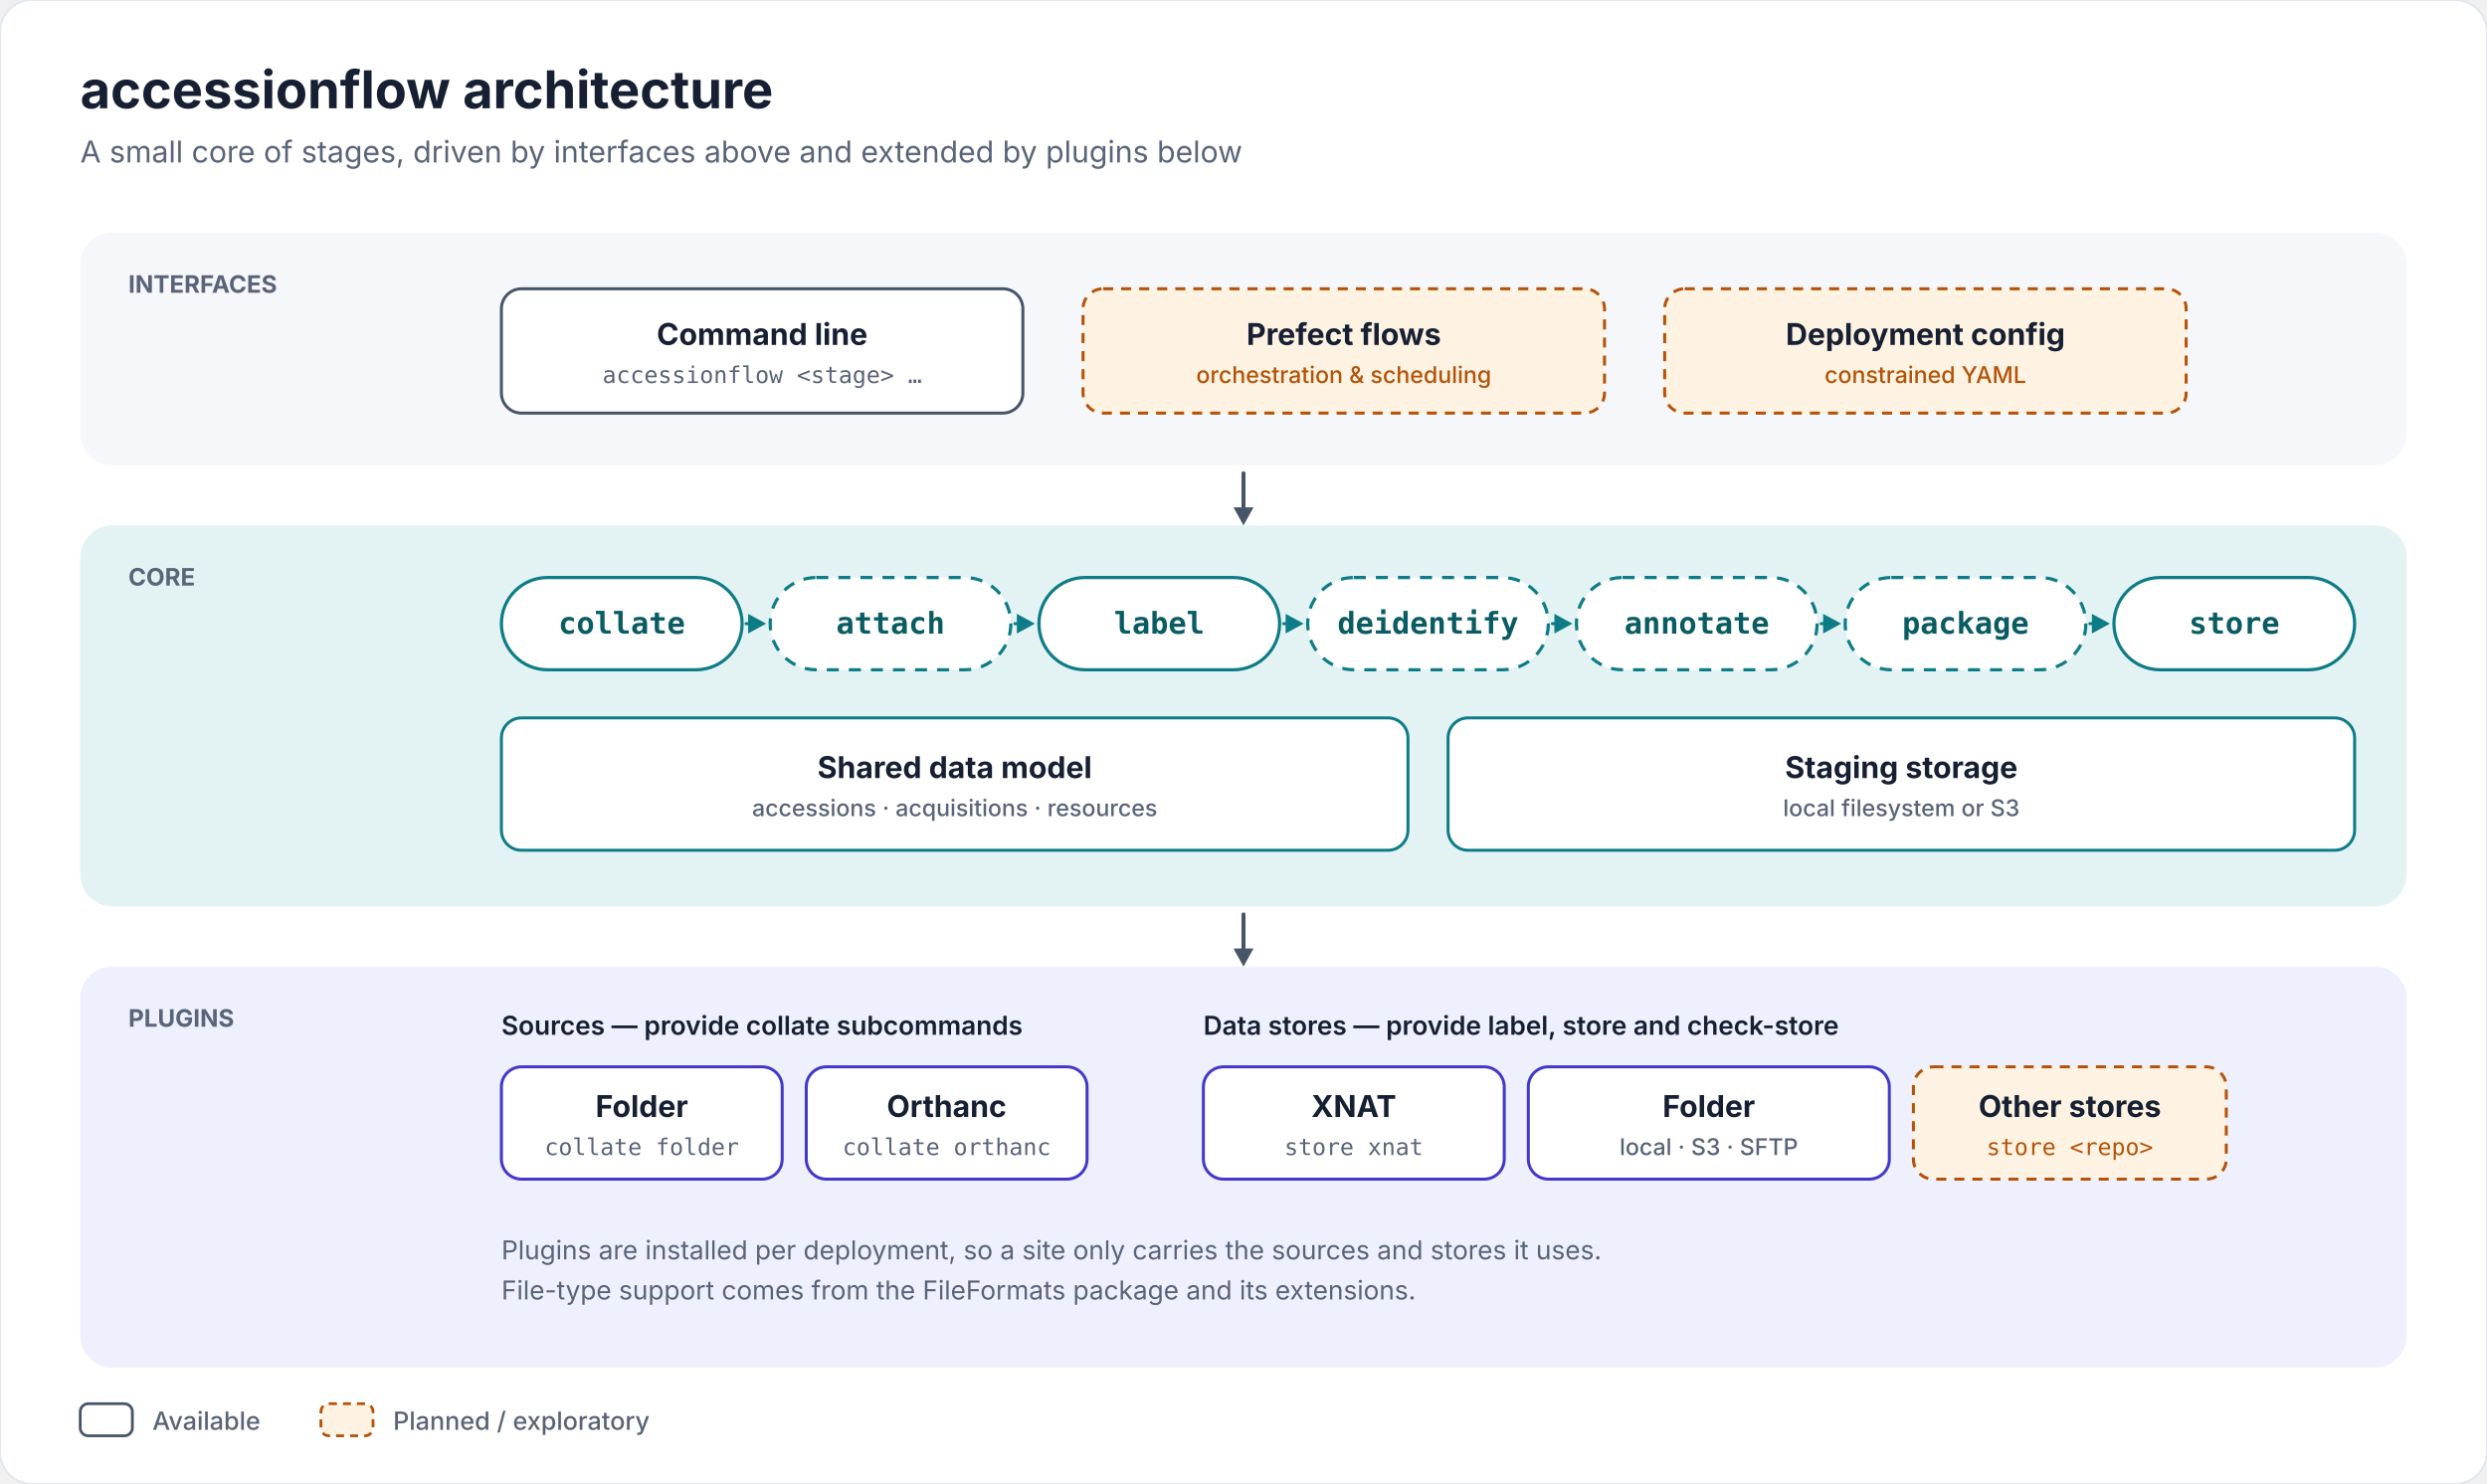
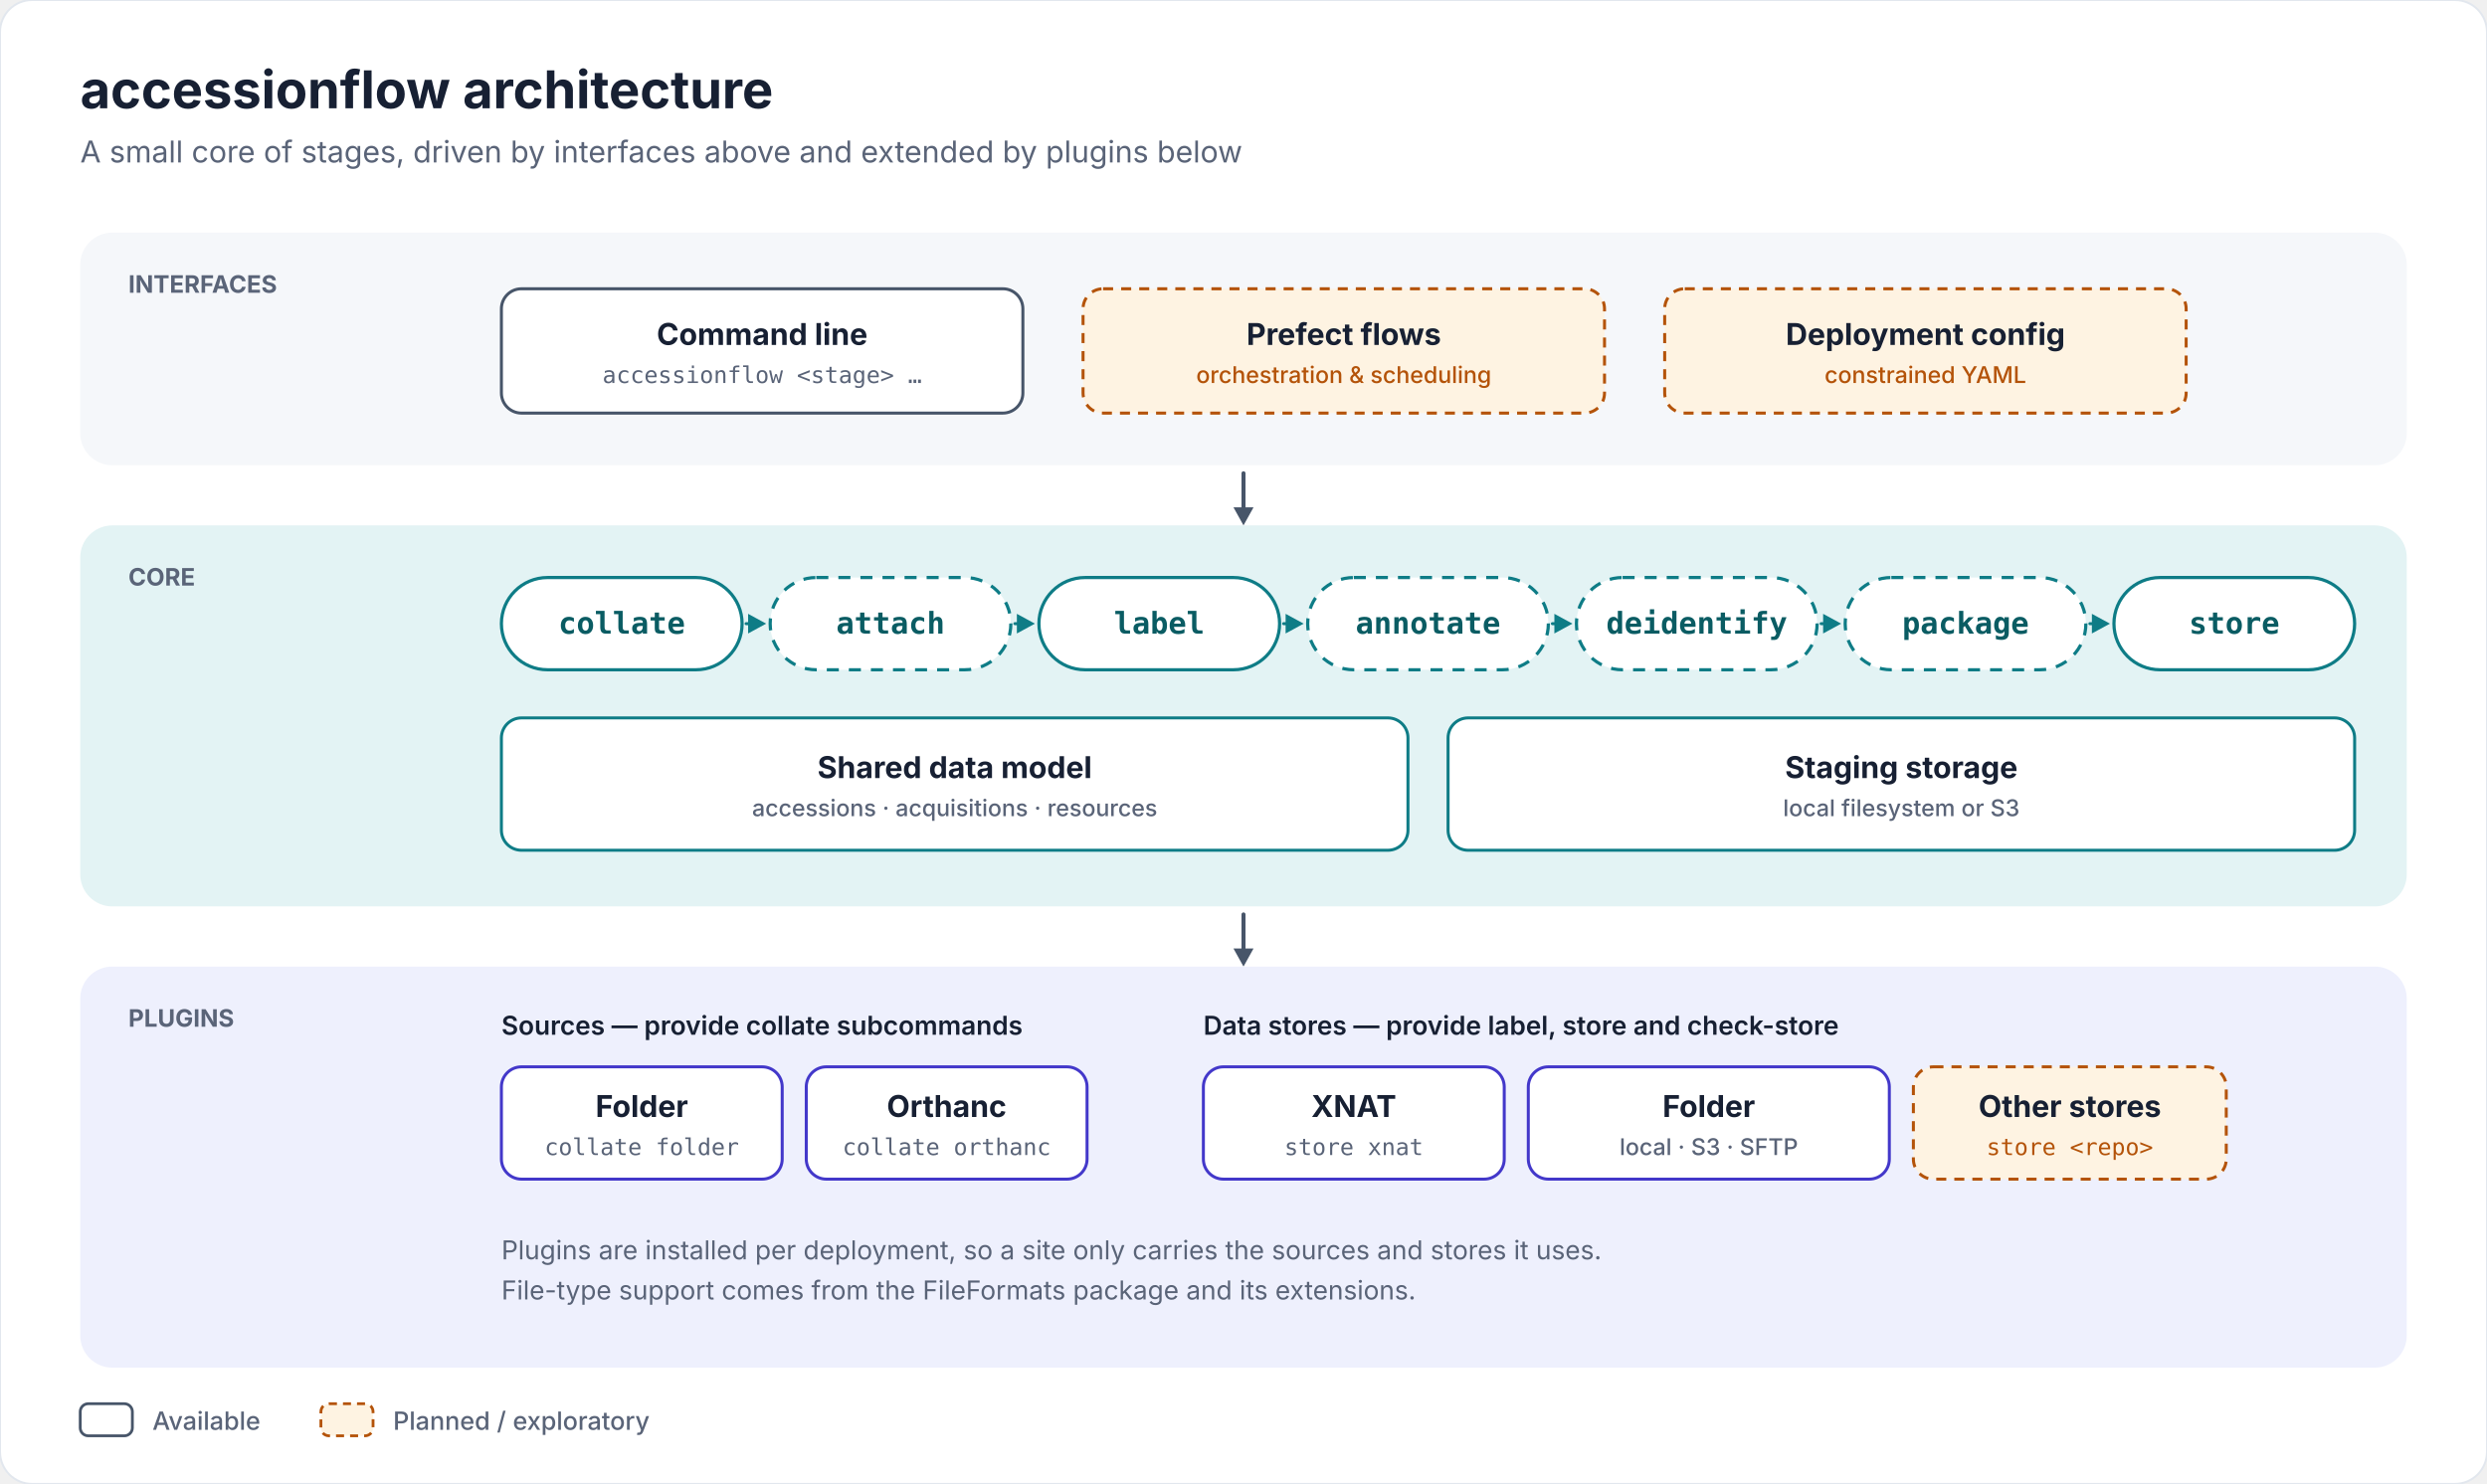
<svg xmlns="http://www.w3.org/2000/svg" width="1240" height="740" viewBox="0 0 1240 740">
  <g id="background">
    <rect x="0" y="0" width="1240" height="740" rx="16" fill="#FFFFFF" stroke="#E2E7EE" stroke-width="1" />
  </g>
  <g id="title">
    <text x="40" y="54" font-family="Inter, 'Helvetica Neue', Helvetica, Arial, sans-serif" font-size="26" font-weight="700" fill="#172033" text-anchor="start">accessionflow architecture</text>
    <text x="40" y="81" font-family="Inter, 'Helvetica Neue', Helvetica, Arial, sans-serif" font-size="15" font-weight="400" fill="#5A6478" text-anchor="start">A small core of stages, driven by interfaces above and extended by plugins below</text>
  </g>
  <g id="layer-interfaces">
    <rect x="40" y="116" width="1160" height="116" rx="16" fill="#F5F7FA" stroke="none" stroke-width="0" />
    <text x="64" y="146" font-family="Inter, 'Helvetica Neue', Helvetica, Arial, sans-serif" font-size="12" font-weight="700" fill="#5A6478" text-anchor="start">INTERFACES</text>
    <g id="cli">
      <rect x="250" y="144" width="260" height="62" rx="10" fill="#FFFFFF" stroke="#475569" stroke-width="1.5" />
      <text x="380.0" y="172.0" font-family="Inter, 'Helvetica Neue', Helvetica, Arial, sans-serif" font-size="15" font-weight="700" fill="#172033" text-anchor="middle">Command line</text>
      <text x="380.0" y="191.0" font-family="'JetBrains Mono', Menlo, Consolas, monospace" font-size="11.5" font-weight="500" fill="#5A6478" text-anchor="middle">accessionflow &lt;stage&gt; …</text>
    </g>
    <g id="prefect">
      <rect x="540" y="144" width="260" height="62" rx="10" fill="#FEF3E2" stroke="#B45309" stroke-width="1.5" stroke-dasharray="5 4" />
      <text x="670.0" y="172.0" font-family="Inter, 'Helvetica Neue', Helvetica, Arial, sans-serif" font-size="15" font-weight="700" fill="#172033" text-anchor="middle">Prefect flows</text>
      <text x="670.0" y="191.0" font-family="Inter, 'Helvetica Neue', Helvetica, Arial, sans-serif" font-size="11.5" font-weight="500" fill="#B45309" text-anchor="middle">orchestration &amp; scheduling</text>
    </g>
    <g id="yaml">
      <rect x="830" y="144" width="260" height="62" rx="10" fill="#FEF3E2" stroke="#B45309" stroke-width="1.5" stroke-dasharray="5 4" />
      <text x="960.0" y="172.0" font-family="Inter, 'Helvetica Neue', Helvetica, Arial, sans-serif" font-size="15" font-weight="700" fill="#172033" text-anchor="middle">Deployment config</text>
      <text x="960.0" y="191.0" font-family="Inter, 'Helvetica Neue', Helvetica, Arial, sans-serif" font-size="11.5" font-weight="500" fill="#B45309" text-anchor="middle">constrained YAML</text>
    </g>
  </g>
  <g id="arrow-interfaces-core">
    <line x1="620.0" y1="236" x2="620.0" y2="254.0" stroke="#475569" stroke-width="2" stroke-linecap="round" />
    <polygon points="620.0,262.0 625.0,253.0 615.0,253.0" fill="#475569" />
  </g>
  <g id="layer-core">
    <rect x="40" y="262" width="1160" height="190" rx="16" fill="#E3F3F4" stroke="none" stroke-width="0" />
    <text x="64" y="292" font-family="Inter, 'Helvetica Neue', Helvetica, Arial, sans-serif" font-size="12" font-weight="700" fill="#5A6478" text-anchor="start">CORE</text>
    <g id="core-collate">
      <rect x="250" y="288" width="120" height="46" rx="23" fill="#FFFFFF" stroke="#0E7C86" stroke-width="1.6" />
      <text x="310.0" y="316" font-family="'JetBrains Mono', Menlo, Consolas, monospace" font-size="15" font-weight="700" fill="#0A5C63" text-anchor="middle">collate</text>
    </g>
    <g id="core-attach">
      <rect x="384" y="288" width="120" height="46" rx="23" fill="#FFFFFF" stroke="#0E7C86" stroke-width="1.6" stroke-dasharray="6 5" />
      <text x="444.0" y="316" font-family="'JetBrains Mono', Menlo, Consolas, monospace" font-size="15" font-weight="700" fill="#0A5C63" text-anchor="middle">attach</text>
    </g>
    <g id="arrow">
      <line x1="372" y1="311" x2="374.0" y2="311.0" stroke="#0E7C86" stroke-width="1.5" stroke-linecap="round" />
      <polygon points="382.0,311.0 373.0,306.1 373.0,315.9" fill="#0E7C86" />
    </g>
    <g id="core-label">
      <rect x="518" y="288" width="120" height="46" rx="23" fill="#FFFFFF" stroke="#0E7C86" stroke-width="1.6" />
      <text x="578.0" y="316" font-family="'JetBrains Mono', Menlo, Consolas, monospace" font-size="15" font-weight="700" fill="#0A5C63" text-anchor="middle">label</text>
    </g>
    <g id="arrow-2">
      <line x1="506" y1="311" x2="508.0" y2="311.0" stroke="#0E7C86" stroke-width="1.5" stroke-linecap="round" />
      <polygon points="516.0,311.0 507.0,306.1 507.0,315.9" fill="#0E7C86" />
    </g>
-     <g id="core-deidentify">
+     <g id="core-annotate">
      <rect x="652" y="288" width="120" height="46" rx="23" fill="#FFFFFF" stroke="#0E7C86" stroke-width="1.6" stroke-dasharray="6 5" />
-       <text x="712.0" y="316" font-family="'JetBrains Mono', Menlo, Consolas, monospace" font-size="15" font-weight="700" fill="#0A5C63" text-anchor="middle">deidentify</text>
+       <text x="712.0" y="316" font-family="'JetBrains Mono', Menlo, Consolas, monospace" font-size="15" font-weight="700" fill="#0A5C63" text-anchor="middle">annotate</text>
    </g>
    <g id="arrow-3">
      <line x1="640" y1="311" x2="642.0" y2="311.0" stroke="#0E7C86" stroke-width="1.5" stroke-linecap="round" />
      <polygon points="650.0,311.0 641.0,306.1 641.0,315.9" fill="#0E7C86" />
    </g>
-     <g id="core-annotate">
+     <g id="core-deidentify">
      <rect x="786" y="288" width="120" height="46" rx="23" fill="#FFFFFF" stroke="#0E7C86" stroke-width="1.6" stroke-dasharray="6 5" />
-       <text x="846.0" y="316" font-family="'JetBrains Mono', Menlo, Consolas, monospace" font-size="15" font-weight="700" fill="#0A5C63" text-anchor="middle">annotate</text>
+       <text x="846.0" y="316" font-family="'JetBrains Mono', Menlo, Consolas, monospace" font-size="15" font-weight="700" fill="#0A5C63" text-anchor="middle">deidentify</text>
    </g>
    <g id="arrow-4">
      <line x1="774" y1="311" x2="776.0" y2="311.0" stroke="#0E7C86" stroke-width="1.5" stroke-linecap="round" />
      <polygon points="784.0,311.0 775.0,306.1 775.0,315.9" fill="#0E7C86" />
    </g>
    <g id="core-package">
      <rect x="920" y="288" width="120" height="46" rx="23" fill="#FFFFFF" stroke="#0E7C86" stroke-width="1.6" stroke-dasharray="6 5" />
      <text x="980.0" y="316" font-family="'JetBrains Mono', Menlo, Consolas, monospace" font-size="15" font-weight="700" fill="#0A5C63" text-anchor="middle">package</text>
    </g>
    <g id="arrow-5">
      <line x1="908" y1="311" x2="910.0" y2="311.0" stroke="#0E7C86" stroke-width="1.5" stroke-linecap="round" />
      <polygon points="918.0,311.0 909.0,306.1 909.0,315.9" fill="#0E7C86" />
    </g>
    <g id="core-store">
      <rect x="1054" y="288" width="120" height="46" rx="23" fill="#FFFFFF" stroke="#0E7C86" stroke-width="1.6" />
      <text x="1114.0" y="316" font-family="'JetBrains Mono', Menlo, Consolas, monospace" font-size="15" font-weight="700" fill="#0A5C63" text-anchor="middle">store</text>
    </g>
    <g id="arrow-6">
      <line x1="1042" y1="311" x2="1044.0" y2="311.0" stroke="#0E7C86" stroke-width="1.5" stroke-linecap="round" />
      <polygon points="1052.0,311.0 1043.0,306.1 1043.0,315.9" fill="#0E7C86" />
    </g>
    <g id="core-model">
      <rect x="250" y="358" width="452" height="66" rx="10" fill="#FFFFFF" stroke="#0E7C86" stroke-width="1.5" />
      <text x="476.0" y="388.0" font-family="Inter, 'Helvetica Neue', Helvetica, Arial, sans-serif" font-size="15" font-weight="700" fill="#172033" text-anchor="middle">Shared data model</text>
      <text x="476.0" y="407.0" font-family="Inter, 'Helvetica Neue', Helvetica, Arial, sans-serif" font-size="11.5" font-weight="500" fill="#5A6478" text-anchor="middle">accessions · acquisitions · resources</text>
    </g>
    <g id="core-staging">
      <rect x="722" y="358" width="452" height="66" rx="10" fill="#FFFFFF" stroke="#0E7C86" stroke-width="1.5" />
      <text x="948.0" y="388.0" font-family="Inter, 'Helvetica Neue', Helvetica, Arial, sans-serif" font-size="15" font-weight="700" fill="#172033" text-anchor="middle">Staging storage</text>
      <text x="948.0" y="407.0" font-family="Inter, 'Helvetica Neue', Helvetica, Arial, sans-serif" font-size="11.5" font-weight="500" fill="#5A6478" text-anchor="middle">local filesystem or S3</text>
    </g>
  </g>
  <g id="arrow-core-plugins">
    <line x1="620.0" y1="456" x2="620.0" y2="474.0" stroke="#475569" stroke-width="2" stroke-linecap="round" />
    <polygon points="620.0,482.0 625.0,473.0 615.0,473.0" fill="#475569" />
  </g>
  <g id="layer-plugins">
    <rect x="40" y="482" width="1160" height="200" rx="16" fill="#EEF0FD" stroke="none" stroke-width="0" />
    <text x="64" y="512" font-family="Inter, 'Helvetica Neue', Helvetica, Arial, sans-serif" font-size="12" font-weight="700" fill="#5A6478" text-anchor="start">PLUGINS</text>
    <text x="250" y="516" font-family="Inter, 'Helvetica Neue', Helvetica, Arial, sans-serif" font-size="13" font-weight="600" fill="#172033" text-anchor="start">Sources — provide collate subcommands</text>
    <g id="source-folder">
      <rect x="250" y="532" width="140" height="56" rx="10" fill="#FFFFFF" stroke="#4338CA" stroke-width="1.5" />
      <text x="320.0" y="557.0" font-family="Inter, 'Helvetica Neue', Helvetica, Arial, sans-serif" font-size="15" font-weight="700" fill="#172033" text-anchor="middle">Folder</text>
      <text x="320.0" y="576.0" font-family="'JetBrains Mono', Menlo, Consolas, monospace" font-size="11.5" font-weight="500" fill="#5A6478" text-anchor="middle">collate folder</text>
    </g>
    <g id="source-orthanc">
      <rect x="402" y="532" width="140" height="56" rx="10" fill="#FFFFFF" stroke="#4338CA" stroke-width="1.5" />
      <text x="472.0" y="557.0" font-family="Inter, 'Helvetica Neue', Helvetica, Arial, sans-serif" font-size="15" font-weight="700" fill="#172033" text-anchor="middle">Orthanc</text>
      <text x="472.0" y="576.0" font-family="'JetBrains Mono', Menlo, Consolas, monospace" font-size="11.5" font-weight="500" fill="#5A6478" text-anchor="middle">collate orthanc</text>
    </g>
    <text x="600" y="516" font-family="Inter, 'Helvetica Neue', Helvetica, Arial, sans-serif" font-size="13" font-weight="600" fill="#172033" text-anchor="start">Data stores — provide label, store and check-store</text>
    <g id="store-xnat">
      <rect x="600" y="532" width="150" height="56" rx="10" fill="#FFFFFF" stroke="#4338CA" stroke-width="1.5" />
      <text x="675.0" y="557.0" font-family="Inter, 'Helvetica Neue', Helvetica, Arial, sans-serif" font-size="15" font-weight="700" fill="#172033" text-anchor="middle">XNAT</text>
      <text x="675.0" y="576.0" font-family="'JetBrains Mono', Menlo, Consolas, monospace" font-size="11.5" font-weight="500" fill="#5A6478" text-anchor="middle">store xnat</text>
    </g>
    <g id="store-folder">
      <rect x="762" y="532" width="180" height="56" rx="10" fill="#FFFFFF" stroke="#4338CA" stroke-width="1.5" />
      <text x="852.0" y="557.0" font-family="Inter, 'Helvetica Neue', Helvetica, Arial, sans-serif" font-size="15" font-weight="700" fill="#172033" text-anchor="middle">Folder</text>
      <text x="852.0" y="576.0" font-family="Inter, 'Helvetica Neue', Helvetica, Arial, sans-serif" font-size="11.5" font-weight="500" fill="#5A6478" text-anchor="middle">local · S3 · SFTP</text>
    </g>
    <g id="store-others">
      <rect x="954" y="532" width="156" height="56" rx="10" fill="#FEF3E2" stroke="#B45309" stroke-width="1.5" stroke-dasharray="5 4" />
      <text x="1032.0" y="557.0" font-family="Inter, 'Helvetica Neue', Helvetica, Arial, sans-serif" font-size="15" font-weight="700" fill="#172033" text-anchor="middle">Other stores</text>
      <text x="1032.0" y="576.0" font-family="'JetBrains Mono', Menlo, Consolas, monospace" font-size="11.5" font-weight="500" fill="#B45309" text-anchor="middle">store &lt;repo&gt;</text>
    </g>
    <text x="250" y="628" font-family="Inter, 'Helvetica Neue', Helvetica, Arial, sans-serif" font-size="13" font-weight="400" fill="#5A6478" text-anchor="start">Plugins are installed per deployment, so a site only carries the sources and stores it uses.</text>
    <text x="250" y="648" font-family="Inter, 'Helvetica Neue', Helvetica, Arial, sans-serif" font-size="13" font-weight="400" fill="#5A6478" text-anchor="start">File-type support comes from the FileFormats package and its extensions.</text>
  </g>
  <g id="legend">
    <rect x="40" y="700" width="26" height="16" rx="4" fill="#FFFFFF" stroke="#475569" stroke-width="1.4" />
    <text x="76" y="713" font-family="Inter, 'Helvetica Neue', Helvetica, Arial, sans-serif" font-size="12.5" font-weight="500" fill="#5A6478" text-anchor="start">Available</text>
    <rect x="160" y="700" width="26" height="16" rx="4" fill="#FEF3E2" stroke="#B45309" stroke-width="1.4" stroke-dasharray="4 3" />
    <text x="196" y="713" font-family="Inter, 'Helvetica Neue', Helvetica, Arial, sans-serif" font-size="12.5" font-weight="500" fill="#5A6478" text-anchor="start">Planned / exploratory</text>
  </g>
</svg>
